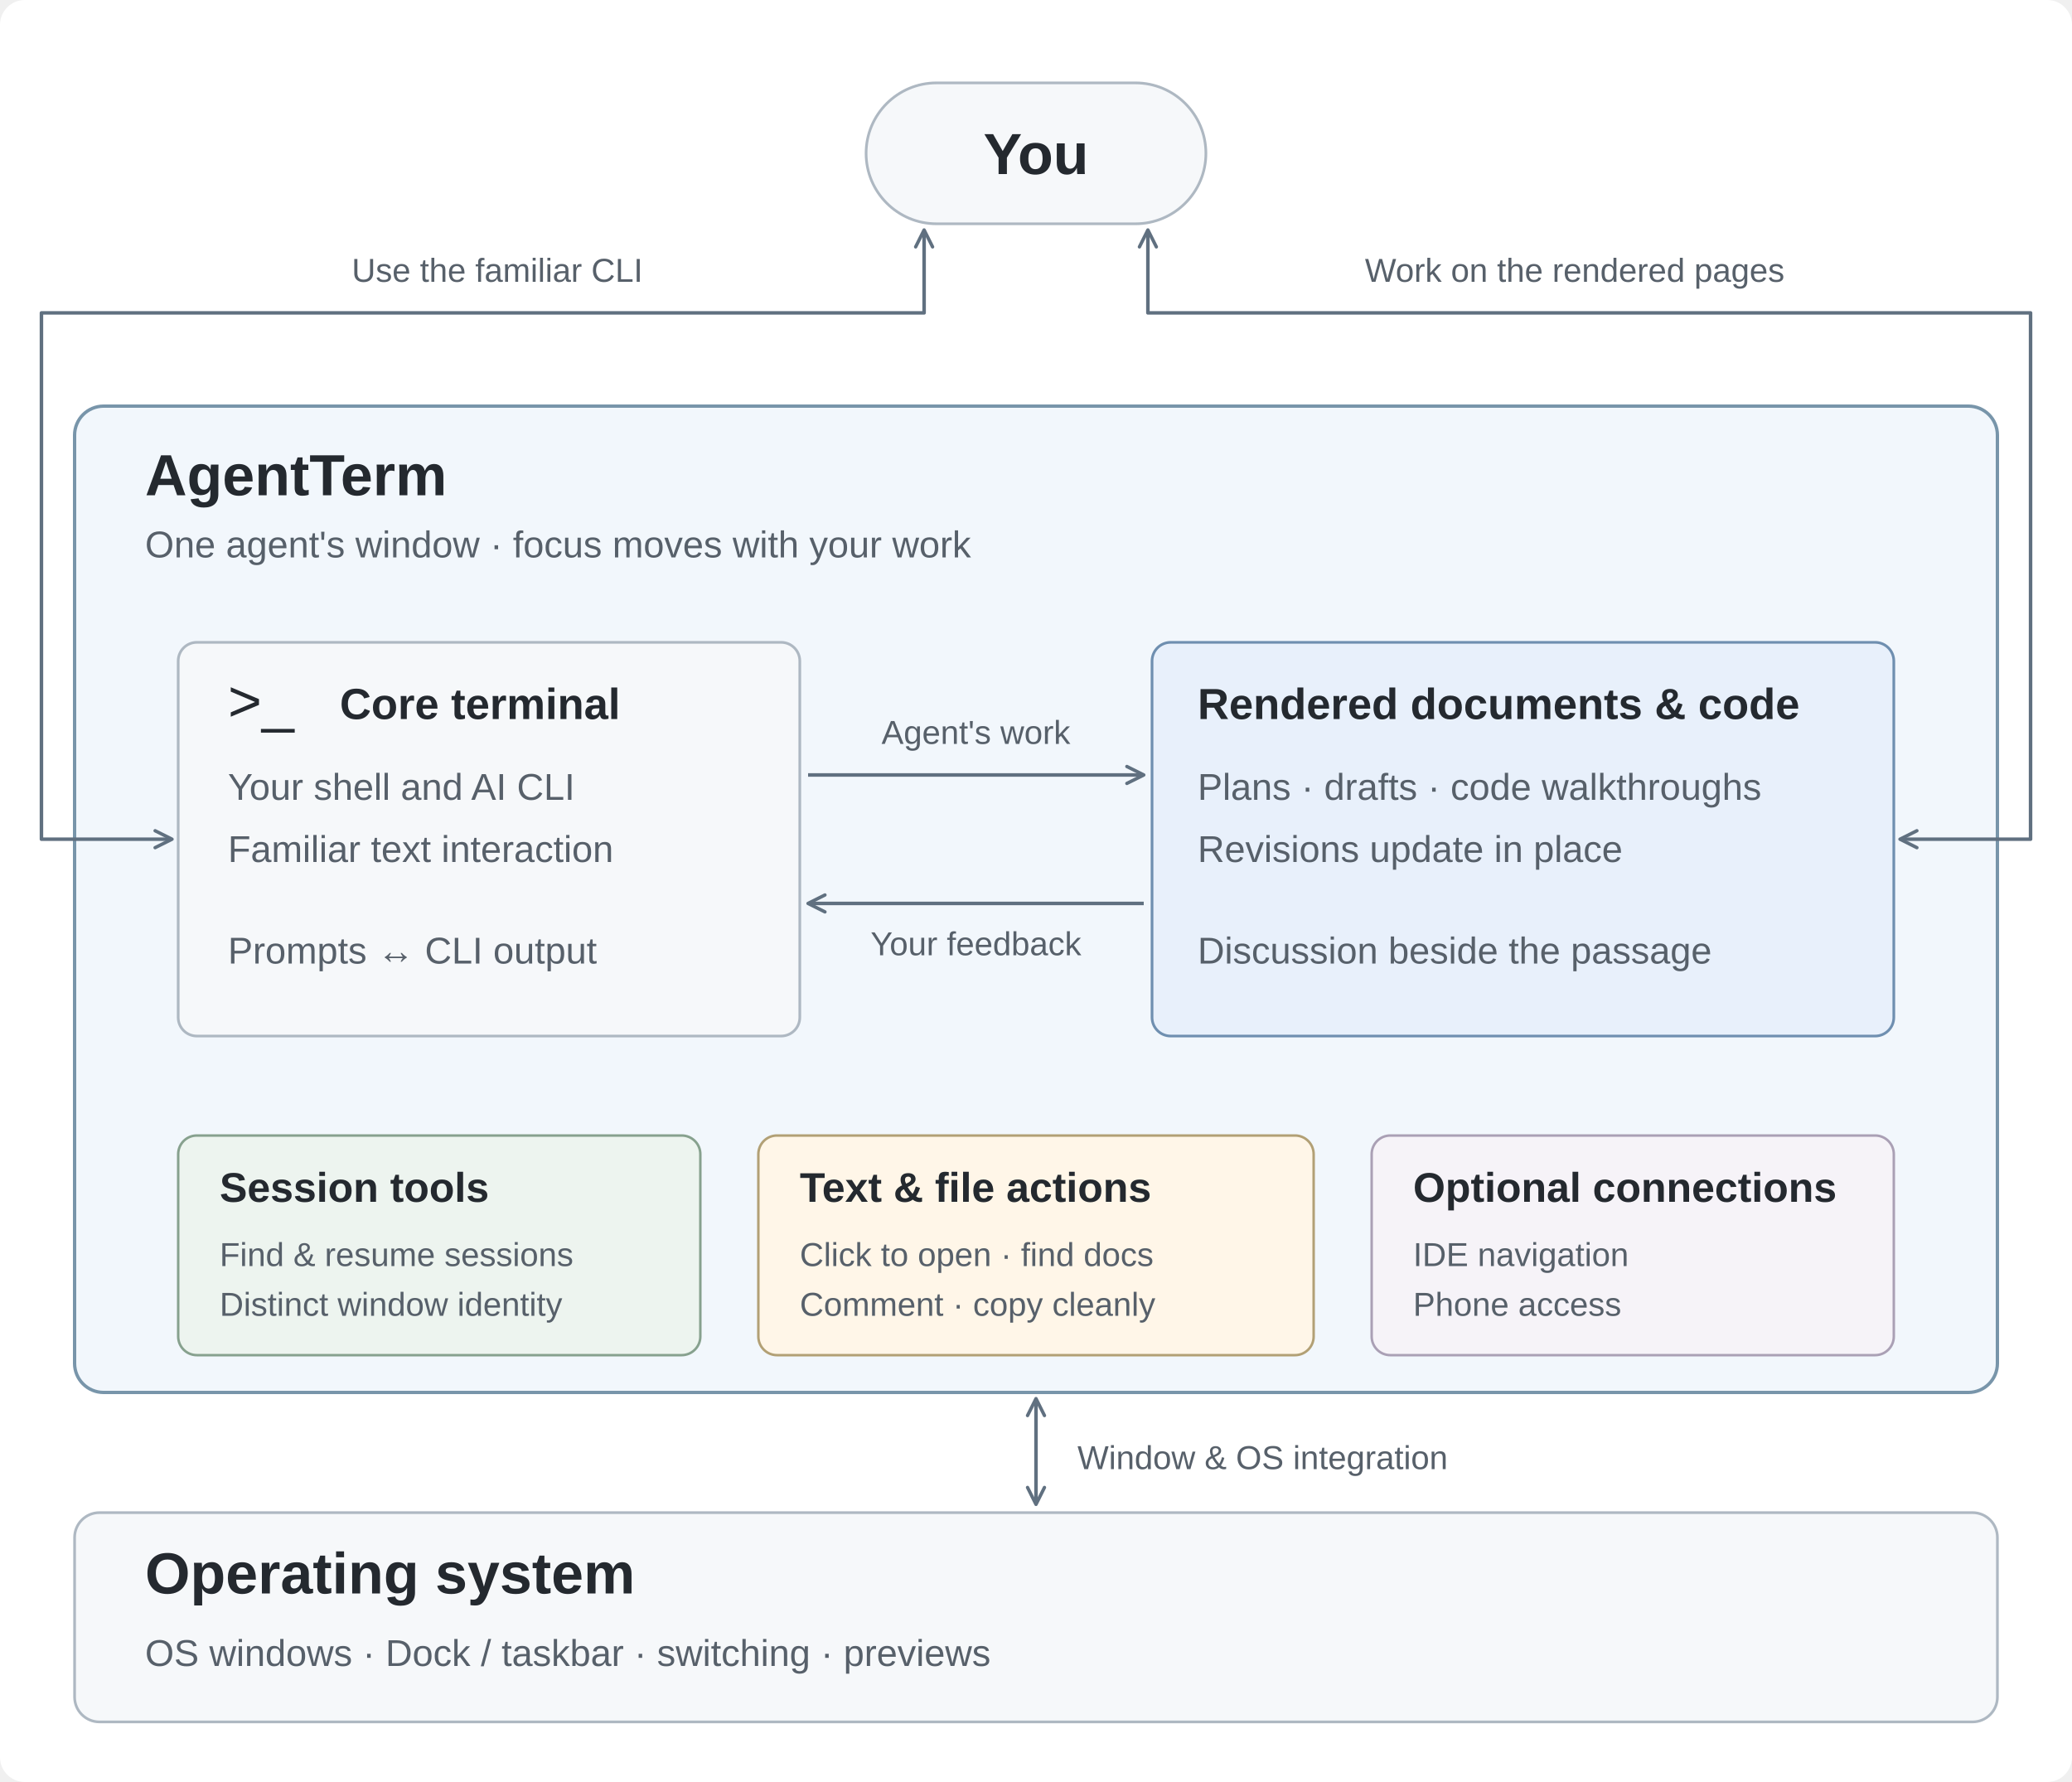
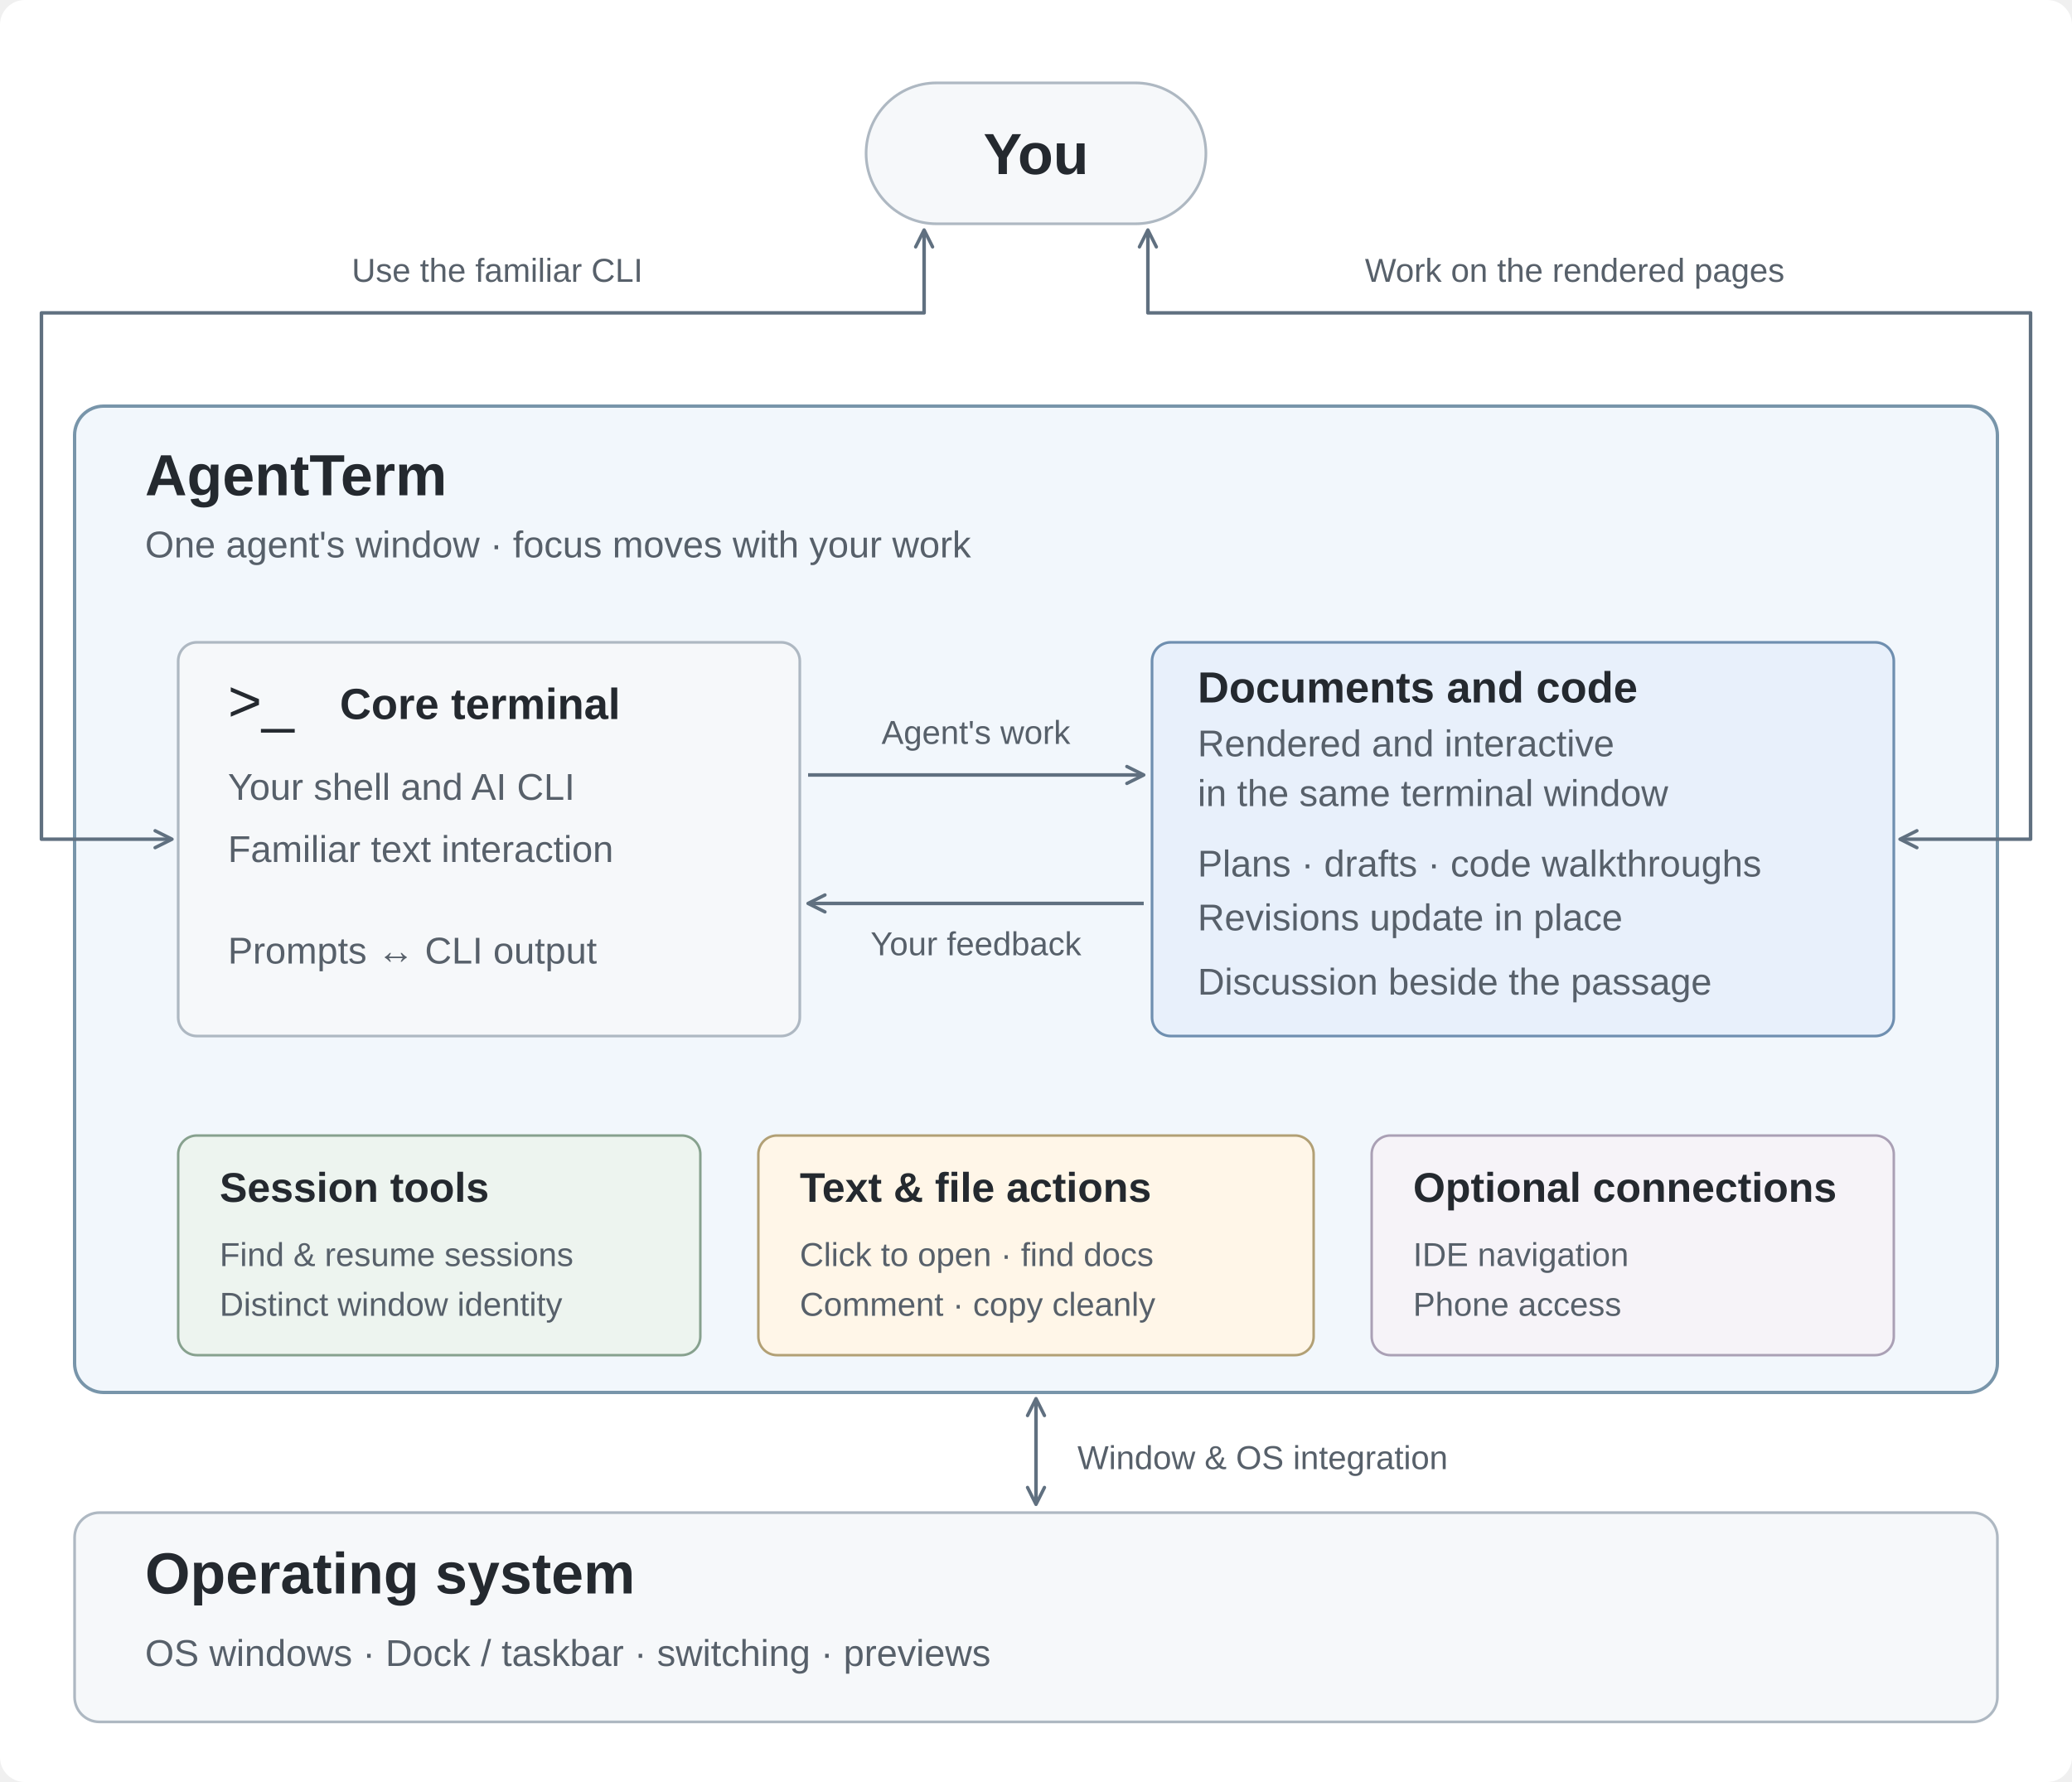
<svg xmlns="http://www.w3.org/2000/svg" width="1000" height="860" viewBox="0 0 1000 860" role="img" aria-labelledby="title description">
  <defs>
    <marker id="arrow" viewBox="0 0 10 10" refX="8" refY="5" markerWidth="6" markerHeight="6" orient="auto-start-reverse">
      <path d="M 1 1 L 9 5 L 1 9" fill="none" stroke="#607080" stroke-width="1.6" stroke-linecap="round" stroke-linejoin="round" />
    </marker>
    <style>
      text { font-family: -apple-system, BlinkMacSystemFont, "Segoe UI", Arial, sans-serif; fill: #24292f; }
      .title { font-size: 28px; font-weight: 650; }
      .name { font-size: 21px; font-weight: 600; }
      .detail { font-size: 18px; fill: #57606a; }
      .label { font-size: 16px; fill: #57606a; text-anchor: middle; }
      .edge { fill: none; stroke: #607080; stroke-width: 1.7; stroke-linejoin: round; }
      .both { marker-start: url(#arrow); marker-end: url(#arrow); }
    </style>
  </defs>
  <rect width="1000" height="860" rx="12" fill="#ffffff" />
  <rect x="418" y="40" width="164" height="68" rx="34" fill="#f6f8fa" stroke="#aeb8c2" stroke-width="1.3" />
  <text class="title" x="500" y="84" text-anchor="middle">You</text>
  <text class="label" x="240" y="136">Use the familiar CLI</text>
  <text class="label" x="760" y="136">Work on the rendered pages</text>
  <rect x="36" y="196" width="928" height="476" rx="14" fill="#f2f7fc" stroke="#7895aa" stroke-width="1.6" />
  <text class="title" x="70" y="239">AgentTerm</text>
  <text class="detail" x="70" y="269">One agent's window · focus moves with your work</text>
  <rect x="86" y="310" width="300" height="190" rx="9" fill="#f6f8fa" stroke="#aeb8c2" stroke-width="1.3" />
  <text x="110" y="348" font-family="monospace" font-size="28" fill="#57606a">&gt;_</text>
  <text class="name" x="164" y="347">Core terminal</text>
  <text class="detail" x="110" y="386">Your shell and AI CLI</text>
  <text class="detail" x="110" y="416">Familiar text interaction</text>
  <text class="detail" x="110" y="465">Prompts ↔ CLI output</text>
  <rect x="556" y="310" width="358" height="190" rx="9" fill="#e8f0fb" stroke="#6f8fb0" stroke-width="1.3" />
-   <text class="name" x="578" y="347">Rendered documents &amp; code</text>
-   <text class="detail" x="578" y="386">Plans · drafts · code walkthroughs</text>
-   <text class="detail" x="578" y="416">Revisions update in place</text>
-   <text class="detail" x="578" y="465">Discussion beside the passage</text>
+   <text class="name" x="578" y="339">Documents and code</text>
+   <text class="detail" x="578" y="365">Rendered and interactive</text>
+   <text class="detail" x="578" y="389">in the same terminal window</text>
+   <text class="detail" x="578" y="423">Plans · drafts · code walkthroughs</text>
+   <text class="detail" x="578" y="449">Revisions update in place</text>
+   <text class="detail" x="578" y="480">Discussion beside the passage</text>
  <path class="edge" d="M 390 374 H 551" marker-end="url(#arrow)" />
  <text class="label" x="471" y="359">Agent's work</text>
  <path class="edge" d="M 552 436 H 391" marker-end="url(#arrow)" />
  <text class="label" x="471" y="461">Your feedback</text>
  <rect x="86" y="548" width="252" height="106" rx="9" fill="#edf4ef" stroke="#87a18e" stroke-width="1.2" />
  <text class="name" x="106" y="580" style="font-size:20px">Session tools</text>
  <text class="detail" x="106" y="611" style="font-size:16px">Find &amp; resume sessions</text>
  <text class="detail" x="106" y="635" style="font-size:16px">Distinct window identity</text>
  <rect x="366" y="548" width="268" height="106" rx="9" fill="#fff6e8" stroke="#b2a075" stroke-width="1.2" />
  <text class="name" x="386" y="580" style="font-size:20px">Text &amp; file actions</text>
  <text class="detail" x="386" y="611" style="font-size:16px">Click to open · find docs</text>
  <text class="detail" x="386" y="635" style="font-size:16px">Comment · copy cleanly</text>
  <rect x="662" y="548" width="252" height="106" rx="9" fill="#f6f3f8" stroke="#aaa0b5" stroke-width="1.2" />
  <text class="name" x="682" y="580" style="font-size:20px">Optional connections</text>
  <text class="detail" x="682" y="611" style="font-size:16px">IDE navigation</text>
  <text class="detail" x="682" y="635" style="font-size:16px">Phone access</text>
  <path class="edge both" d="M 446 112 V 151 H 20 V 405 H 82" />
  <path class="edge both" d="M 554 112 V 151 H 980 V 405 H 918" />
  <path class="edge both" d="M 500 676 V 725" />
  <text class="detail" x="520" y="709" style="font-size:16px">Window &amp; OS integration</text>
  <rect x="36" y="730" width="928" height="101" rx="12" fill="#f6f8fa" stroke="#aeb8c2" stroke-width="1.3" />
  <text class="title" x="70" y="769">Operating system</text>
  <text class="detail" x="70" y="804">OS windows · Dock / taskbar · switching · previews</text>
</svg>
